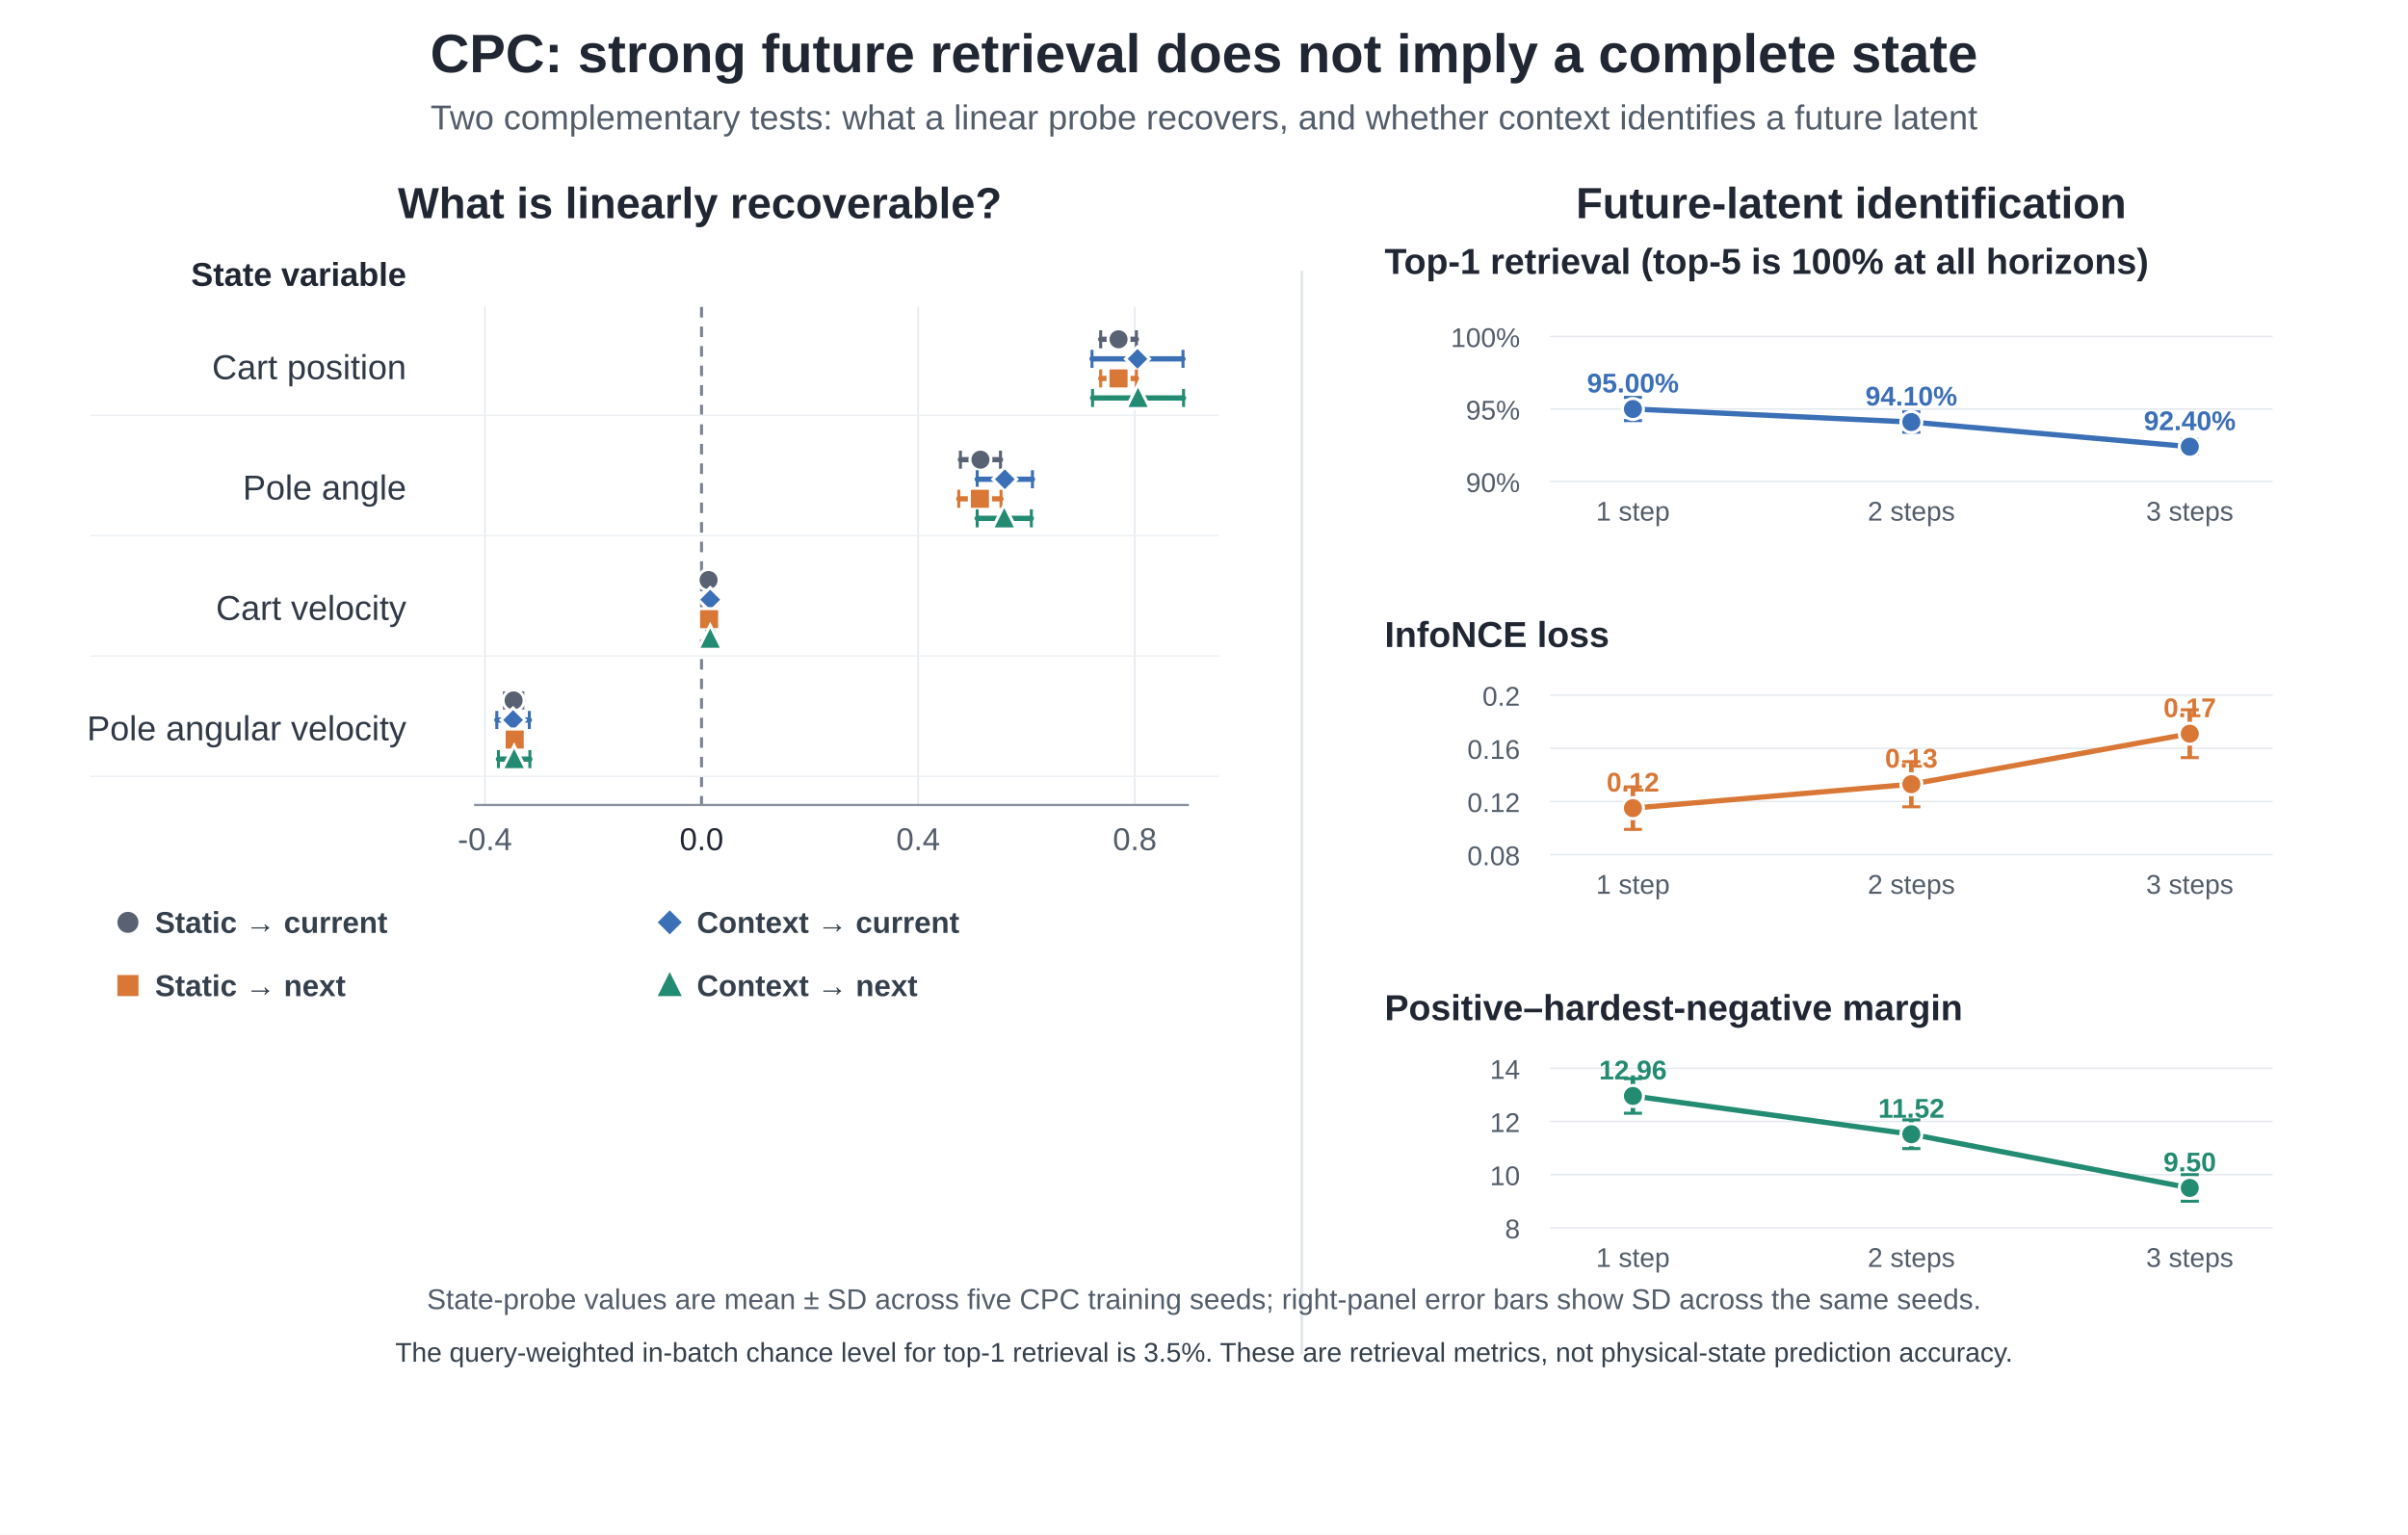
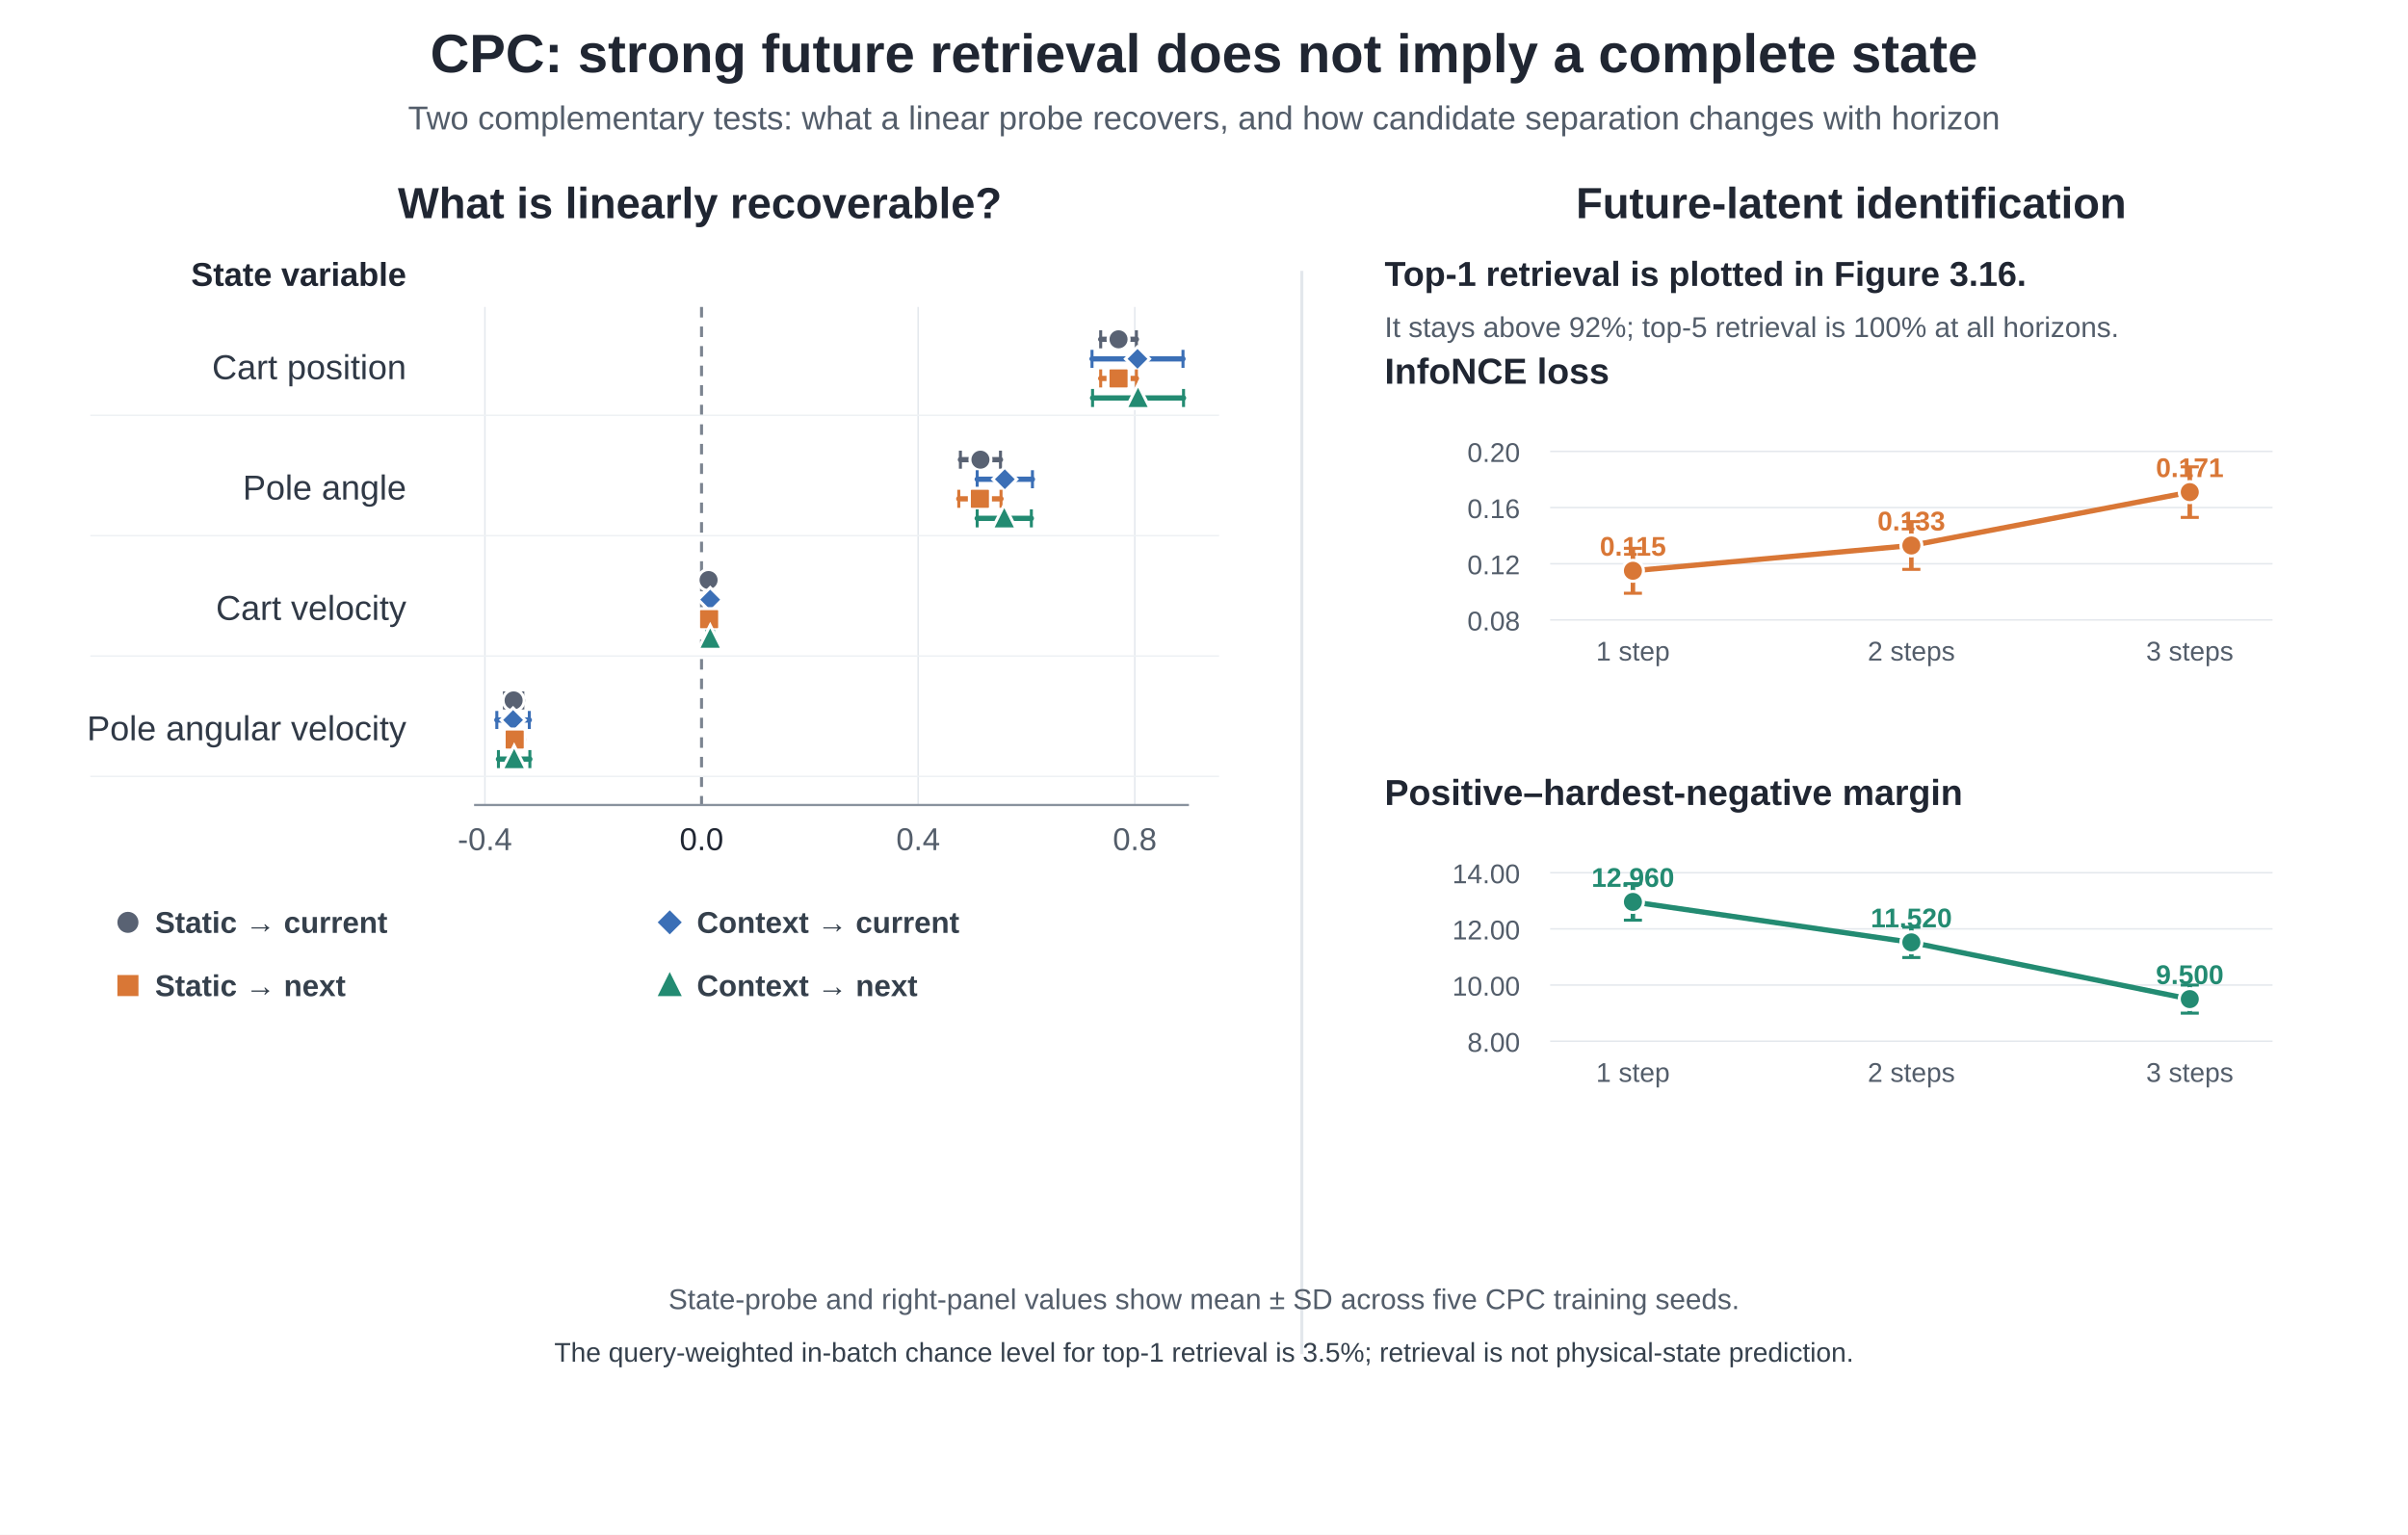
<svg xmlns="http://www.w3.org/2000/svg" width="1600" height="1020" viewBox="0 0 1600 1020">
  <rect width="100%" height="100%" fill="#fff" />
  <text x="800" y="48" font-family="Arial,Helvetica,sans-serif" font-size="36" font-weight="700" text-anchor="middle" fill="#202632">CPC: strong future retrieval does not imply a complete state</text>
-   <text x="800" y="86" font-family="Arial,Helvetica,sans-serif" font-size="23" font-weight="400" text-anchor="middle" fill="#535D6A">Two complementary tests: what a linear probe recovers, and whether context identifies a future latent</text>
+   <text x="800" y="86" font-family="Arial,Helvetica,sans-serif" font-size="22" font-weight="400" text-anchor="middle" fill="#535D6A">Two complementary tests: what a linear probe recovers, and how candidate separation changes with horizon</text>
  <text x="465" y="145" font-family="Arial,Helvetica,sans-serif" font-size="29" font-weight="700" text-anchor="middle" fill="#202632">What is linearly recoverable?</text>
  <text x="1230" y="145" font-family="Arial,Helvetica,sans-serif" font-size="29" font-weight="700" text-anchor="middle" fill="#202632">Future-latent identification</text>
  <text x="270" y="190" font-family="Arial,Helvetica,sans-serif" font-size="22" font-weight="700" text-anchor="end" fill="#202632">State variable</text>
  <line x1="322.197" y1="204" x2="322.197" y2="535" stroke="#E4E8ED" stroke-width="1" />
  <text x="322.197" y="565" font-family="Arial,Helvetica,sans-serif" font-size="21" font-weight="400" text-anchor="middle" fill="#535D6A">-0.4</text>
  <line x1="466.136" y1="204" x2="466.136" y2="535" stroke="#7B8490" stroke-width="2" stroke-dasharray="7 6" />
  <text x="466.136" y="565" font-family="Arial,Helvetica,sans-serif" font-size="21" font-weight="400" text-anchor="middle" fill="#202632">0.0</text>
  <line x1="610.076" y1="204" x2="610.076" y2="535" stroke="#E4E8ED" stroke-width="1" />
  <text x="610.076" y="565" font-family="Arial,Helvetica,sans-serif" font-size="21" font-weight="400" text-anchor="middle" fill="#535D6A">0.4</text>
  <line x1="754.015" y1="204" x2="754.015" y2="535" stroke="#E4E8ED" stroke-width="1" />
  <text x="754.015" y="565" font-family="Arial,Helvetica,sans-serif" font-size="21" font-weight="400" text-anchor="middle" fill="#535D6A">0.8</text>
  <line x1="315" y1="535" x2="790" y2="535" stroke="#89929E" stroke-width="1.5" />
  <line x1="60" y1="276" x2="810" y2="276" stroke="#EEF1F4" />
  <text x="270" y="252" font-family="Arial,Helvetica,sans-serif" font-size="23" font-weight="400" text-anchor="end" fill="#303946">Cart position</text>
  <line x1="731.345" y1="225.5" x2="755.095" y2="225.5" stroke="#596273" stroke-width="3.5" stroke-linecap="round" />
  <line x1="731.345" y1="219.5" x2="731.345" y2="231.5" stroke="#596273" stroke-width="2" />
  <line x1="755.095" y1="219.5" x2="755.095" y2="231.5" stroke="#596273" stroke-width="2" />
  <circle cx="743.22" cy="225.5" r="7" fill="#596273" stroke="#fff" stroke-width="2" />
  <line x1="725.587" y1="238.5" x2="786.042" y2="238.5" stroke="#3B6FB6" stroke-width="3.5" stroke-linecap="round" />
  <line x1="725.587" y1="232.5" x2="725.587" y2="244.5" stroke="#3B6FB6" stroke-width="2" />
  <line x1="786.042" y1="232.5" x2="786.042" y2="244.5" stroke="#3B6FB6" stroke-width="2" />
  <path d="M 755.814 230.5 L 763.814 238.5 L 755.814 246.5 L 747.814 238.5 Z" fill="#3B6FB6" stroke="#fff" stroke-width="2" />
  <line x1="731.345" y1="251.5" x2="755.095" y2="251.5" stroke="#D97736" stroke-width="3.5" stroke-linecap="round" />
  <line x1="731.345" y1="245.5" x2="731.345" y2="257.5" stroke="#D97736" stroke-width="2" />
  <line x1="755.095" y1="245.5" x2="755.095" y2="257.5" stroke="#D97736" stroke-width="2" />
  <rect x="736.22" y="244.5" width="14" height="14" rx="1.5" fill="#D97736" stroke="#fff" stroke-width="2" />
  <line x1="725.947" y1="264.5" x2="786.402" y2="264.5" stroke="#238B72" stroke-width="3.5" stroke-linecap="round" />
  <line x1="725.947" y1="258.5" x2="725.947" y2="270.5" stroke="#238B72" stroke-width="2" />
  <line x1="786.402" y1="258.5" x2="786.402" y2="270.5" stroke="#238B72" stroke-width="2" />
  <path d="M 756.174 255.5 L 764.174 271.5 L 748.174 271.5 Z" fill="#238B72" stroke="#fff" stroke-width="2" />
  <line x1="60" y1="356" x2="810" y2="356" stroke="#EEF1F4" />
  <text x="270" y="332" font-family="Arial,Helvetica,sans-serif" font-size="23" font-weight="400" text-anchor="end" fill="#303946">Pole angle</text>
  <line x1="638.144" y1="305.5" x2="664.773" y2="305.5" stroke="#596273" stroke-width="3.5" stroke-linecap="round" />
  <line x1="638.144" y1="299.5" x2="638.144" y2="311.5" stroke="#596273" stroke-width="2" />
  <line x1="664.773" y1="299.5" x2="664.773" y2="311.5" stroke="#596273" stroke-width="2" />
  <circle cx="651.458" cy="305.5" r="7" fill="#596273" stroke="#fff" stroke-width="2" />
  <line x1="649.299" y1="318.5" x2="686.004" y2="318.5" stroke="#3B6FB6" stroke-width="3.5" stroke-linecap="round" />
  <line x1="649.299" y1="312.5" x2="649.299" y2="324.5" stroke="#3B6FB6" stroke-width="2" />
  <line x1="686.004" y1="312.5" x2="686.004" y2="324.5" stroke="#3B6FB6" stroke-width="2" />
  <path d="M 667.652 310.5 L 675.652 318.5 L 667.652 326.5 L 659.652 318.5 Z" fill="#3B6FB6" stroke="#fff" stroke-width="2" />
  <line x1="637.064" y1="331.5" x2="665.133" y2="331.5" stroke="#D97736" stroke-width="3.5" stroke-linecap="round" />
  <line x1="637.064" y1="325.5" x2="637.064" y2="337.5" stroke="#D97736" stroke-width="2" />
  <line x1="665.133" y1="325.5" x2="665.133" y2="337.5" stroke="#D97736" stroke-width="2" />
  <rect x="644.098" y="324.5" width="14" height="14" rx="1.5" fill="#D97736" stroke="#fff" stroke-width="2" />
  <line x1="649.299" y1="344.5" x2="685.284" y2="344.5" stroke="#238B72" stroke-width="3.5" stroke-linecap="round" />
  <line x1="649.299" y1="338.5" x2="649.299" y2="350.5" stroke="#238B72" stroke-width="2" />
  <line x1="685.284" y1="338.5" x2="685.284" y2="350.5" stroke="#238B72" stroke-width="2" />
  <path d="M 667.292 335.5 L 675.292 351.5 L 659.292 351.5 Z" fill="#238B72" stroke="#fff" stroke-width="2" />
  <line x1="60" y1="436" x2="810" y2="436" stroke="#EEF1F4" />
  <text x="270" y="412" font-family="Arial,Helvetica,sans-serif" font-size="23" font-weight="400" text-anchor="end" fill="#303946">Cart velocity</text>
  <line x1="468.655" y1="385.5" x2="472.973" y2="385.5" stroke="#596273" stroke-width="3.5" stroke-linecap="round" />
  <line x1="468.655" y1="379.5" x2="468.655" y2="391.5" stroke="#596273" stroke-width="2" />
  <line x1="472.973" y1="379.5" x2="472.973" y2="391.5" stroke="#596273" stroke-width="2" />
  <circle cx="470.814" cy="385.5" r="7" fill="#596273" stroke="#fff" stroke-width="2" />
  <line x1="469.735" y1="398.5" x2="474.053" y2="398.5" stroke="#3B6FB6" stroke-width="3.5" stroke-linecap="round" />
  <line x1="469.735" y1="392.5" x2="469.735" y2="404.5" stroke="#3B6FB6" stroke-width="2" />
  <line x1="474.053" y1="392.5" x2="474.053" y2="404.5" stroke="#3B6FB6" stroke-width="2" />
  <path d="M 471.894 390.5 L 479.894 398.5 L 471.894 406.5 L 463.894 398.5 Z" fill="#3B6FB6" stroke="#fff" stroke-width="2" />
  <line x1="469.015" y1="411.5" x2="473.333" y2="411.5" stroke="#D97736" stroke-width="3.5" stroke-linecap="round" />
  <line x1="469.015" y1="405.5" x2="469.015" y2="417.5" stroke="#D97736" stroke-width="2" />
  <line x1="473.333" y1="405.5" x2="473.333" y2="417.5" stroke="#D97736" stroke-width="2" />
  <rect x="464.174" y="404.5" width="14" height="14" rx="1.5" fill="#D97736" stroke="#fff" stroke-width="2" />
  <line x1="469.735" y1="424.5" x2="474.053" y2="424.5" stroke="#238B72" stroke-width="3.5" stroke-linecap="round" />
  <line x1="469.735" y1="418.5" x2="469.735" y2="430.5" stroke="#238B72" stroke-width="2" />
  <line x1="474.053" y1="418.5" x2="474.053" y2="430.5" stroke="#238B72" stroke-width="2" />
  <path d="M 471.894 415.5 L 479.894 431.5 L 463.894 431.5 Z" fill="#238B72" stroke="#fff" stroke-width="2" />
  <line x1="60" y1="516" x2="810" y2="516" stroke="#EEF1F4" />
  <text x="270" y="492" font-family="Arial,Helvetica,sans-serif" font-size="23" font-weight="400" text-anchor="end" fill="#303946">Pole angular velocity</text>
  <line x1="335.152" y1="465.5" x2="347.386" y2="465.5" stroke="#596273" stroke-width="3.5" stroke-linecap="round" />
  <line x1="335.152" y1="459.5" x2="335.152" y2="471.5" stroke="#596273" stroke-width="2" />
  <line x1="347.386" y1="459.5" x2="347.386" y2="471.5" stroke="#596273" stroke-width="2" />
  <circle cx="341.269" cy="465.5" r="7" fill="#596273" stroke="#fff" stroke-width="2" />
  <line x1="330.114" y1="478.5" x2="351.705" y2="478.5" stroke="#3B6FB6" stroke-width="3.5" stroke-linecap="round" />
  <line x1="330.114" y1="472.5" x2="330.114" y2="484.5" stroke="#3B6FB6" stroke-width="2" />
  <line x1="351.705" y1="472.5" x2="351.705" y2="484.5" stroke="#3B6FB6" stroke-width="2" />
  <path d="M 340.909 470.5 L 348.909 478.5 L 340.909 486.5 L 332.909 478.5 Z" fill="#3B6FB6" stroke="#fff" stroke-width="2" />
  <line x1="335.871" y1="491.5" x2="348.106" y2="491.5" stroke="#D97736" stroke-width="3.5" stroke-linecap="round" />
  <line x1="335.871" y1="485.5" x2="335.871" y2="497.5" stroke="#D97736" stroke-width="2" />
  <line x1="348.106" y1="485.5" x2="348.106" y2="497.5" stroke="#D97736" stroke-width="2" />
  <rect x="334.989" y="484.5" width="14" height="14" rx="1.5" fill="#D97736" stroke="#fff" stroke-width="2" />
  <line x1="331.193" y1="504.5" x2="352.064" y2="504.5" stroke="#238B72" stroke-width="3.5" stroke-linecap="round" />
  <line x1="331.193" y1="498.5" x2="331.193" y2="510.5" stroke="#238B72" stroke-width="2" />
  <line x1="352.064" y1="498.5" x2="352.064" y2="510.5" stroke="#238B72" stroke-width="2" />
  <path d="M 341.629 495.5 L 349.629 511.5 L 333.629 511.5 Z" fill="#238B72" stroke="#fff" stroke-width="2" />
  <circle cx="85" cy="613" r="7" fill="#596273" />
  <text x="103" y="620" font-family="Arial,Helvetica,sans-serif" font-size="20" font-weight="600" text-anchor="start" fill="#35404C">Static → current</text>
  <path d="M 445 605 L 453 613 L 445 621 L 437 613 Z" fill="#3B6FB6" />
  <text x="463" y="620" font-family="Arial,Helvetica,sans-serif" font-size="20" font-weight="600" text-anchor="start" fill="#35404C">Context → current</text>
  <rect x="78" y="648" width="14" height="14" fill="#D97736" />
  <text x="103" y="662" font-family="Arial,Helvetica,sans-serif" font-size="20" font-weight="600" text-anchor="start" fill="#35404C">Static → next</text>
  <path d="M 445 646 L 453 662 L 437 662 Z" fill="#238B72" />
  <text x="463" y="662" font-family="Arial,Helvetica,sans-serif" font-size="20" font-weight="600" text-anchor="start" fill="#35404C">Context → next</text>
  <line x1="865" y1="180" x2="865" y2="900" stroke="#E3E7EC" stroke-width="2" />
-   <text x="920" y="182" font-family="Arial,Helvetica,sans-serif" font-size="24" font-weight="700" text-anchor="start" fill="#202632">Top-1 retrieval (top-5 is 100% at all horizons)</text>
-   <line x1="1030" y1="320" x2="1510" y2="320" stroke="#E4E8ED" stroke-width="1" />
-   <text x="1010" y="327" font-family="Arial,Helvetica,sans-serif" font-size="18" font-weight="400" text-anchor="end" fill="#535D6A">90%</text>
-   <line x1="1030" y1="271.818" x2="1510" y2="271.818" stroke="#E4E8ED" stroke-width="1" />
-   <text x="1010" y="278.818" font-family="Arial,Helvetica,sans-serif" font-size="18" font-weight="400" text-anchor="end" fill="#535D6A">95%</text>
-   <line x1="1030" y1="223.636" x2="1510" y2="223.636" stroke="#E4E8ED" stroke-width="1" />
-   <text x="1010" y="230.636" font-family="Arial,Helvetica,sans-serif" font-size="18" font-weight="400" text-anchor="end" fill="#535D6A">100%</text>
-   <polyline points="1085,271.818 1270,280.491 1455,296.873" fill="none" stroke="#3B6FB6" stroke-width="3.5" stroke-linejoin="round" />
-   <line x1="1085" y1="264.109" x2="1085" y2="279.527" stroke="#3B6FB6" stroke-width="3" />
-   <line x1="1079" y1="264.109" x2="1091" y2="264.109" stroke="#3B6FB6" stroke-width="2" />
-   <line x1="1079" y1="279.527" x2="1091" y2="279.527" stroke="#3B6FB6" stroke-width="2" />
-   <circle cx="1085" cy="271.818" r="7" fill="#3B6FB6" stroke="#fff" stroke-width="2" />
-   <text x="1085" y="260.818" font-family="Arial,Helvetica,sans-serif" font-size="18" font-weight="700" text-anchor="middle" fill="#3B6FB6">95.00%</text>
-   <text x="1085" y="346" font-family="Arial,Helvetica,sans-serif" font-size="18" font-weight="400" text-anchor="middle" fill="#535D6A">1 step</text>
-   <line x1="1270" y1="273.745" x2="1270" y2="287.236" stroke="#3B6FB6" stroke-width="3" />
-   <line x1="1264" y1="273.745" x2="1276" y2="273.745" stroke="#3B6FB6" stroke-width="2" />
-   <line x1="1264" y1="287.236" x2="1276" y2="287.236" stroke="#3B6FB6" stroke-width="2" />
-   <circle cx="1270" cy="280.491" r="7" fill="#3B6FB6" stroke="#fff" stroke-width="2" />
-   <text x="1270" y="269.491" font-family="Arial,Helvetica,sans-serif" font-size="18" font-weight="700" text-anchor="middle" fill="#3B6FB6">94.10%</text>
-   <text x="1270" y="346" font-family="Arial,Helvetica,sans-serif" font-size="18" font-weight="400" text-anchor="middle" fill="#535D6A">2 steps</text>
-   <line x1="1455" y1="292.055" x2="1455" y2="301.691" stroke="#3B6FB6" stroke-width="3" />
-   <line x1="1449" y1="292.055" x2="1461" y2="292.055" stroke="#3B6FB6" stroke-width="2" />
-   <line x1="1449" y1="301.691" x2="1461" y2="301.691" stroke="#3B6FB6" stroke-width="2" />
-   <circle cx="1455" cy="296.873" r="7" fill="#3B6FB6" stroke="#fff" stroke-width="2" />
-   <text x="1455" y="285.873" font-family="Arial,Helvetica,sans-serif" font-size="18" font-weight="700" text-anchor="middle" fill="#3B6FB6">92.40%</text>
-   <text x="1455" y="346" font-family="Arial,Helvetica,sans-serif" font-size="18" font-weight="400" text-anchor="middle" fill="#535D6A">3 steps</text>
-   <text x="920" y="430" font-family="Arial,Helvetica,sans-serif" font-size="24" font-weight="700" text-anchor="start" fill="#202632">InfoNCE loss</text>
-   <line x1="1030" y1="568" x2="1510" y2="568" stroke="#E4E8ED" stroke-width="1" />
-   <text x="1010" y="575" font-family="Arial,Helvetica,sans-serif" font-size="18" font-weight="400" text-anchor="end" fill="#535D6A">0.08</text>
-   <line x1="1030" y1="532.667" x2="1510" y2="532.667" stroke="#E4E8ED" stroke-width="1" />
-   <text x="1010" y="539.667" font-family="Arial,Helvetica,sans-serif" font-size="18" font-weight="400" text-anchor="end" fill="#535D6A">0.12</text>
-   <line x1="1030" y1="497.333" x2="1510" y2="497.333" stroke="#E4E8ED" stroke-width="1" />
-   <text x="1010" y="504.333" font-family="Arial,Helvetica,sans-serif" font-size="18" font-weight="400" text-anchor="end" fill="#535D6A">0.16</text>
-   <line x1="1030" y1="462" x2="1510" y2="462" stroke="#E4E8ED" stroke-width="1" />
-   <text x="1010" y="469" font-family="Arial,Helvetica,sans-serif" font-size="18" font-weight="400" text-anchor="end" fill="#535D6A">0.2</text>
-   <polyline points="1085,537.083 1270,521.183 1455,487.617" fill="none" stroke="#D97736" stroke-width="3.5" stroke-linejoin="round" />
-   <line x1="1085" y1="522.95" x2="1085" y2="551.217" stroke="#D97736" stroke-width="3" />
-   <line x1="1079" y1="522.95" x2="1091" y2="522.95" stroke="#D97736" stroke-width="2" />
-   <line x1="1079" y1="551.217" x2="1091" y2="551.217" stroke="#D97736" stroke-width="2" />
-   <circle cx="1085" cy="537.083" r="7" fill="#D97736" stroke="#fff" stroke-width="2" />
-   <text x="1085" y="526.083" font-family="Arial,Helvetica,sans-serif" font-size="18" font-weight="700" text-anchor="middle" fill="#D97736">0.12</text>
-   <text x="1085" y="594" font-family="Arial,Helvetica,sans-serif" font-size="18" font-weight="400" text-anchor="middle" fill="#535D6A">1 step</text>
-   <line x1="1270" y1="506.167" x2="1270" y2="536.2" stroke="#D97736" stroke-width="3" />
-   <line x1="1264" y1="506.167" x2="1276" y2="506.167" stroke="#D97736" stroke-width="2" />
-   <line x1="1264" y1="536.2" x2="1276" y2="536.2" stroke="#D97736" stroke-width="2" />
-   <circle cx="1270" cy="521.183" r="7" fill="#D97736" stroke="#fff" stroke-width="2" />
-   <text x="1270" y="510.183" font-family="Arial,Helvetica,sans-serif" font-size="18" font-weight="700" text-anchor="middle" fill="#D97736">0.13</text>
-   <text x="1270" y="594" font-family="Arial,Helvetica,sans-serif" font-size="18" font-weight="400" text-anchor="middle" fill="#535D6A">2 steps</text>
-   <line x1="1455" y1="471.717" x2="1455" y2="503.517" stroke="#D97736" stroke-width="3" />
-   <line x1="1449" y1="471.717" x2="1461" y2="471.717" stroke="#D97736" stroke-width="2" />
-   <line x1="1449" y1="503.517" x2="1461" y2="503.517" stroke="#D97736" stroke-width="2" />
-   <circle cx="1455" cy="487.617" r="7" fill="#D97736" stroke="#fff" stroke-width="2" />
-   <text x="1455" y="476.617" font-family="Arial,Helvetica,sans-serif" font-size="18" font-weight="700" text-anchor="middle" fill="#D97736">0.17</text>
-   <text x="1455" y="594" font-family="Arial,Helvetica,sans-serif" font-size="18" font-weight="400" text-anchor="middle" fill="#535D6A">3 steps</text>
-   <text x="920" y="678" font-family="Arial,Helvetica,sans-serif" font-size="24" font-weight="700" text-anchor="start" fill="#202632">Positive–hardest-negative margin</text>
-   <line x1="1030" y1="816" x2="1510" y2="816" stroke="#E4E8ED" stroke-width="1" />
-   <text x="1010" y="823" font-family="Arial,Helvetica,sans-serif" font-size="18" font-weight="400" text-anchor="end" fill="#535D6A">8</text>
-   <line x1="1030" y1="780.667" x2="1510" y2="780.667" stroke="#E4E8ED" stroke-width="1" />
-   <text x="1010" y="787.667" font-family="Arial,Helvetica,sans-serif" font-size="18" font-weight="400" text-anchor="end" fill="#535D6A">10</text>
-   <line x1="1030" y1="745.333" x2="1510" y2="745.333" stroke="#E4E8ED" stroke-width="1" />
-   <text x="1010" y="752.333" font-family="Arial,Helvetica,sans-serif" font-size="18" font-weight="400" text-anchor="end" fill="#535D6A">12</text>
-   <line x1="1030" y1="710" x2="1510" y2="710" stroke="#E4E8ED" stroke-width="1" />
-   <text x="1010" y="717" font-family="Arial,Helvetica,sans-serif" font-size="18" font-weight="400" text-anchor="end" fill="#535D6A">14</text>
-   <polyline points="1085,728.373 1270,753.813 1455,789.5" fill="none" stroke="#238B72" stroke-width="3.5" stroke-linejoin="round" />
-   <line x1="1085" y1="716.89" x2="1085" y2="739.857" stroke="#238B72" stroke-width="3" />
-   <line x1="1079" y1="716.89" x2="1091" y2="716.89" stroke="#238B72" stroke-width="2" />
-   <line x1="1079" y1="739.857" x2="1091" y2="739.857" stroke="#238B72" stroke-width="2" />
-   <circle cx="1085" cy="728.373" r="7" fill="#238B72" stroke="#fff" stroke-width="2" />
-   <text x="1085" y="717.373" font-family="Arial,Helvetica,sans-serif" font-size="18" font-weight="700" text-anchor="middle" fill="#238B72">12.96</text>
-   <text x="1085" y="842" font-family="Arial,Helvetica,sans-serif" font-size="18" font-weight="400" text-anchor="middle" fill="#535D6A">1 step</text>
-   <line x1="1270" y1="744.273" x2="1270" y2="763.353" stroke="#238B72" stroke-width="3" />
-   <line x1="1264" y1="744.273" x2="1276" y2="744.273" stroke="#238B72" stroke-width="2" />
-   <line x1="1264" y1="763.353" x2="1276" y2="763.353" stroke="#238B72" stroke-width="2" />
-   <circle cx="1270" cy="753.813" r="7" fill="#238B72" stroke="#fff" stroke-width="2" />
-   <text x="1270" y="742.813" font-family="Arial,Helvetica,sans-serif" font-size="18" font-weight="700" text-anchor="middle" fill="#238B72">11.52</text>
-   <text x="1270" y="842" font-family="Arial,Helvetica,sans-serif" font-size="18" font-weight="400" text-anchor="middle" fill="#535D6A">2 steps</text>
-   <line x1="1455" y1="780.667" x2="1455" y2="798.333" stroke="#238B72" stroke-width="3" />
-   <line x1="1449" y1="780.667" x2="1461" y2="780.667" stroke="#238B72" stroke-width="2" />
-   <line x1="1449" y1="798.333" x2="1461" y2="798.333" stroke="#238B72" stroke-width="2" />
-   <circle cx="1455" cy="789.5" r="7" fill="#238B72" stroke="#fff" stroke-width="2" />
-   <text x="1455" y="778.5" font-family="Arial,Helvetica,sans-serif" font-size="18" font-weight="700" text-anchor="middle" fill="#238B72">9.50</text>
-   <text x="1455" y="842" font-family="Arial,Helvetica,sans-serif" font-size="18" font-weight="400" text-anchor="middle" fill="#535D6A">3 steps</text>
-   <text x="800" y="870" font-family="Arial,Helvetica,sans-serif" font-size="19" font-weight="400" text-anchor="middle" fill="#535D6A">State-probe values are mean ± SD across five CPC training seeds; right-panel error bars show SD across the same seeds.</text>
-   <text x="800" y="905" font-family="Arial,Helvetica,sans-serif" font-size="18" font-weight="400" text-anchor="middle" fill="#35404C">The query-weighted in-batch chance level for top-1 retrieval is 3.5%. These are retrieval metrics, not physical-state prediction accuracy.</text>
+   <text x="920" y="190" font-family="Arial,Helvetica,sans-serif" font-size="23" font-weight="700" text-anchor="start" fill="#202632">Top-1 retrieval is plotted in Figure 3.16.</text>
+   <text x="920" y="224" font-family="Arial,Helvetica,sans-serif" font-size="19" font-weight="400" text-anchor="start" fill="#535D6A">It stays above 92%; top-5 retrieval is 100% at all horizons.</text>
+   <text x="920" y="255" font-family="Arial,Helvetica,sans-serif" font-size="24" font-weight="700" text-anchor="start" fill="#202632">InfoNCE loss</text>
+   <line x1="1030" y1="412" x2="1510" y2="412" stroke="#E4E8ED" stroke-width="1" />
+   <text x="1010" y="419" font-family="Arial,Helvetica,sans-serif" font-size="18" font-weight="400" text-anchor="end" fill="#535D6A">0.08</text>
+   <line x1="1030" y1="374.667" x2="1510" y2="374.667" stroke="#E4E8ED" stroke-width="1" />
+   <text x="1010" y="381.667" font-family="Arial,Helvetica,sans-serif" font-size="18" font-weight="400" text-anchor="end" fill="#535D6A">0.12</text>
+   <line x1="1030" y1="337.333" x2="1510" y2="337.333" stroke="#E4E8ED" stroke-width="1" />
+   <text x="1010" y="344.333" font-family="Arial,Helvetica,sans-serif" font-size="18" font-weight="400" text-anchor="end" fill="#535D6A">0.16</text>
+   <line x1="1030" y1="300" x2="1510" y2="300" stroke="#E4E8ED" stroke-width="1" />
+   <text x="1010" y="307" font-family="Arial,Helvetica,sans-serif" font-size="18" font-weight="400" text-anchor="end" fill="#535D6A">0.20</text>
+   <polyline points="1085,379.333 1270,362.533 1455,327.067" fill="none" stroke="#D97736" stroke-width="3.5" stroke-linejoin="round" />
+   <line x1="1085" y1="364.4" x2="1085" y2="394.267" stroke="#D97736" stroke-width="3" />
+   <line x1="1079" y1="364.4" x2="1091" y2="364.4" stroke="#D97736" stroke-width="2" />
+   <line x1="1079" y1="394.267" x2="1091" y2="394.267" stroke="#D97736" stroke-width="2" />
+   <circle cx="1085" cy="379.333" r="7" fill="#D97736" stroke="#fff" stroke-width="2" />
+   <text x="1085" y="369.333" font-family="Arial,Helvetica,sans-serif" font-size="18" font-weight="700" text-anchor="middle" fill="#D97736">0.115</text>
+   <text x="1085" y="439" font-family="Arial,Helvetica,sans-serif" font-size="18" font-weight="400" text-anchor="middle" fill="#535D6A">1 step</text>
+   <line x1="1270" y1="346.667" x2="1270" y2="378.4" stroke="#D97736" stroke-width="3" />
+   <line x1="1264" y1="346.667" x2="1276" y2="346.667" stroke="#D97736" stroke-width="2" />
+   <line x1="1264" y1="378.4" x2="1276" y2="378.4" stroke="#D97736" stroke-width="2" />
+   <circle cx="1270" cy="362.533" r="7" fill="#D97736" stroke="#fff" stroke-width="2" />
+   <text x="1270" y="352.533" font-family="Arial,Helvetica,sans-serif" font-size="18" font-weight="700" text-anchor="middle" fill="#D97736">0.133</text>
+   <text x="1270" y="439" font-family="Arial,Helvetica,sans-serif" font-size="18" font-weight="400" text-anchor="middle" fill="#535D6A">2 steps</text>
+   <line x1="1455" y1="310.267" x2="1455" y2="343.867" stroke="#D97736" stroke-width="3" />
+   <line x1="1449" y1="310.267" x2="1461" y2="310.267" stroke="#D97736" stroke-width="2" />
+   <line x1="1449" y1="343.867" x2="1461" y2="343.867" stroke="#D97736" stroke-width="2" />
+   <circle cx="1455" cy="327.067" r="7" fill="#D97736" stroke="#fff" stroke-width="2" />
+   <text x="1455" y="317.067" font-family="Arial,Helvetica,sans-serif" font-size="18" font-weight="700" text-anchor="middle" fill="#D97736">0.171</text>
+   <text x="1455" y="439" font-family="Arial,Helvetica,sans-serif" font-size="18" font-weight="400" text-anchor="middle" fill="#535D6A">3 steps</text>
+   <text x="920" y="535" font-family="Arial,Helvetica,sans-serif" font-size="24" font-weight="700" text-anchor="start" fill="#202632">Positive–hardest-negative margin</text>
+   <line x1="1030" y1="692" x2="1510" y2="692" stroke="#E4E8ED" stroke-width="1" />
+   <text x="1010" y="699" font-family="Arial,Helvetica,sans-serif" font-size="18" font-weight="400" text-anchor="end" fill="#535D6A">8.00</text>
+   <line x1="1030" y1="654.667" x2="1510" y2="654.667" stroke="#E4E8ED" stroke-width="1" />
+   <text x="1010" y="661.667" font-family="Arial,Helvetica,sans-serif" font-size="18" font-weight="400" text-anchor="end" fill="#535D6A">10.00</text>
+   <line x1="1030" y1="617.333" x2="1510" y2="617.333" stroke="#E4E8ED" stroke-width="1" />
+   <text x="1010" y="624.333" font-family="Arial,Helvetica,sans-serif" font-size="18" font-weight="400" text-anchor="end" fill="#535D6A">12.00</text>
+   <line x1="1030" y1="580" x2="1510" y2="580" stroke="#E4E8ED" stroke-width="1" />
+   <text x="1010" y="587" font-family="Arial,Helvetica,sans-serif" font-size="18" font-weight="400" text-anchor="end" fill="#535D6A">14.00</text>
+   <polyline points="1085,599.413 1270,626.293 1455,664" fill="none" stroke="#238B72" stroke-width="3.5" stroke-linejoin="round" />
+   <line x1="1085" y1="587.28" x2="1085" y2="611.547" stroke="#238B72" stroke-width="3" />
+   <line x1="1079" y1="587.28" x2="1091" y2="587.28" stroke="#238B72" stroke-width="2" />
+   <line x1="1079" y1="611.547" x2="1091" y2="611.547" stroke="#238B72" stroke-width="2" />
+   <circle cx="1085" cy="599.413" r="7" fill="#238B72" stroke="#fff" stroke-width="2" />
+   <text x="1085" y="589.413" font-family="Arial,Helvetica,sans-serif" font-size="18" font-weight="700" text-anchor="middle" fill="#238B72">12.960</text>
+   <text x="1085" y="719" font-family="Arial,Helvetica,sans-serif" font-size="18" font-weight="400" text-anchor="middle" fill="#535D6A">1 step</text>
+   <line x1="1270" y1="616.213" x2="1270" y2="636.373" stroke="#238B72" stroke-width="3" />
+   <line x1="1264" y1="616.213" x2="1276" y2="616.213" stroke="#238B72" stroke-width="2" />
+   <line x1="1264" y1="636.373" x2="1276" y2="636.373" stroke="#238B72" stroke-width="2" />
+   <circle cx="1270" cy="626.293" r="7" fill="#238B72" stroke="#fff" stroke-width="2" />
+   <text x="1270" y="616.293" font-family="Arial,Helvetica,sans-serif" font-size="18" font-weight="700" text-anchor="middle" fill="#238B72">11.520</text>
+   <text x="1270" y="719" font-family="Arial,Helvetica,sans-serif" font-size="18" font-weight="400" text-anchor="middle" fill="#535D6A">2 steps</text>
+   <line x1="1455" y1="654.667" x2="1455" y2="673.333" stroke="#238B72" stroke-width="3" />
+   <line x1="1449" y1="654.667" x2="1461" y2="654.667" stroke="#238B72" stroke-width="2" />
+   <line x1="1449" y1="673.333" x2="1461" y2="673.333" stroke="#238B72" stroke-width="2" />
+   <circle cx="1455" cy="664" r="7" fill="#238B72" stroke="#fff" stroke-width="2" />
+   <text x="1455" y="654" font-family="Arial,Helvetica,sans-serif" font-size="18" font-weight="700" text-anchor="middle" fill="#238B72">9.500</text>
+   <text x="1455" y="719" font-family="Arial,Helvetica,sans-serif" font-size="18" font-weight="400" text-anchor="middle" fill="#535D6A">3 steps</text>
+   <text x="800" y="870" font-family="Arial,Helvetica,sans-serif" font-size="19" font-weight="400" text-anchor="middle" fill="#535D6A">State-probe and right-panel values show mean ± SD across five CPC training seeds.</text>
+   <text x="800" y="905" font-family="Arial,Helvetica,sans-serif" font-size="18" font-weight="400" text-anchor="middle" fill="#35404C">The query-weighted in-batch chance level for top-1 retrieval is 3.5%; retrieval is not physical-state prediction.</text>
</svg>
